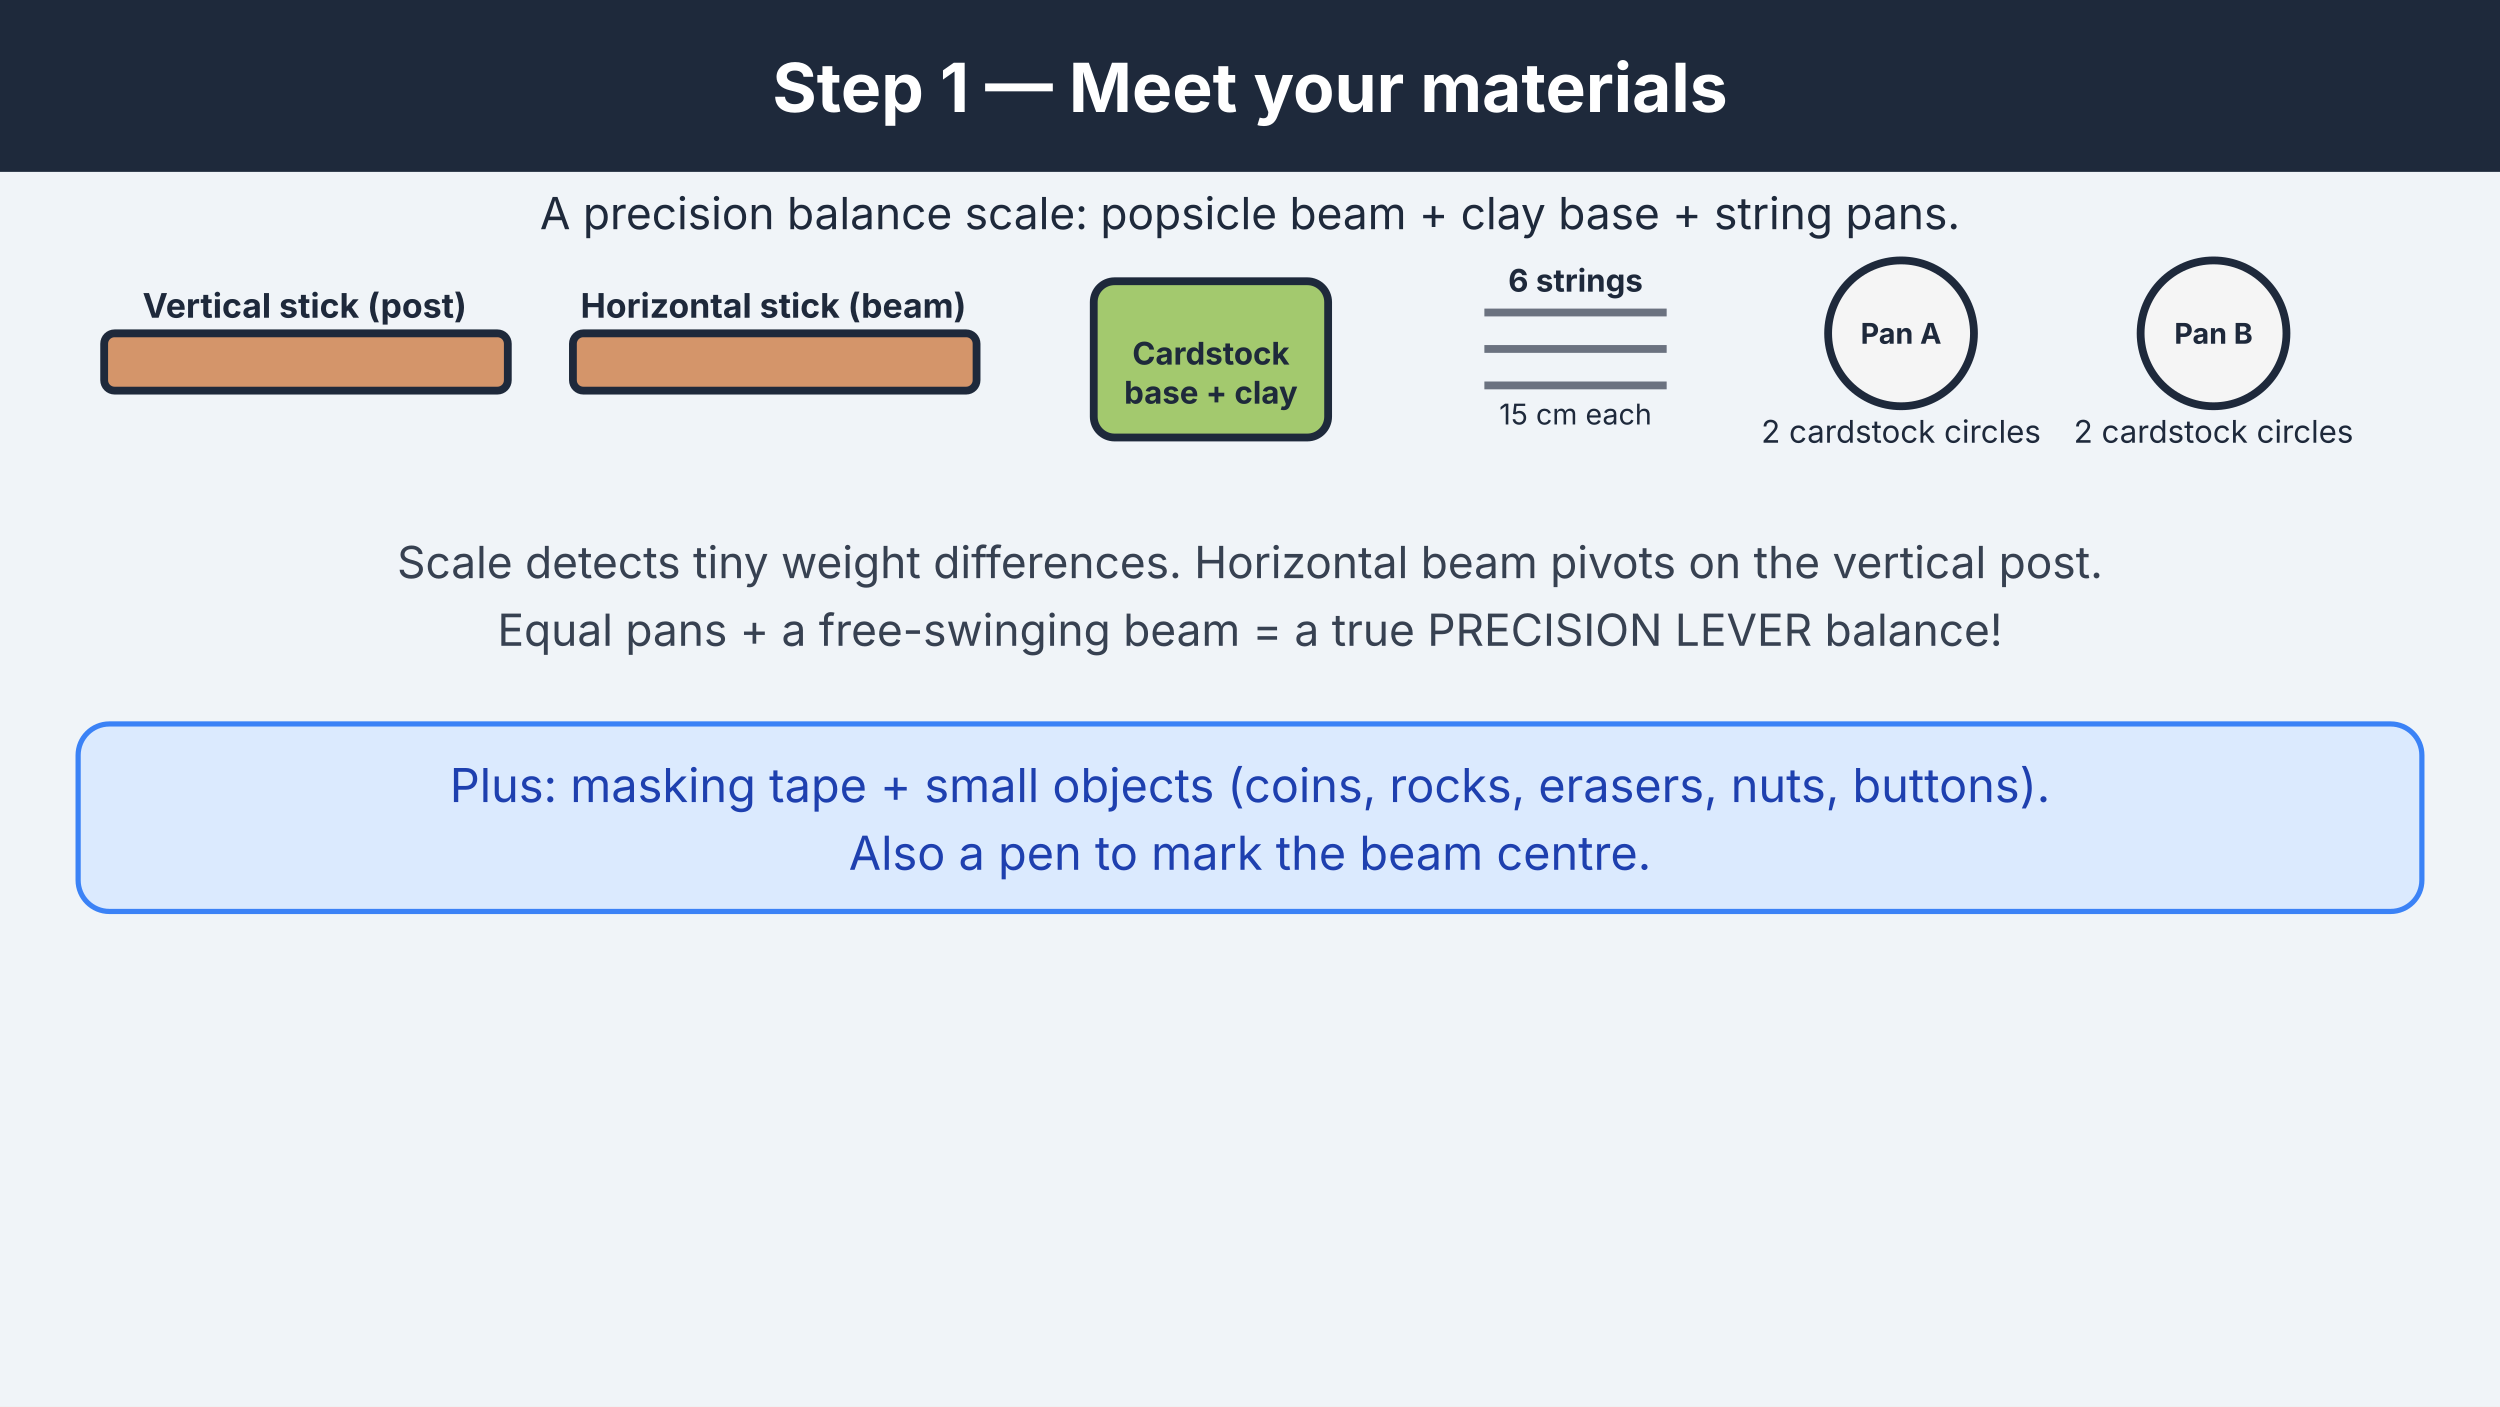
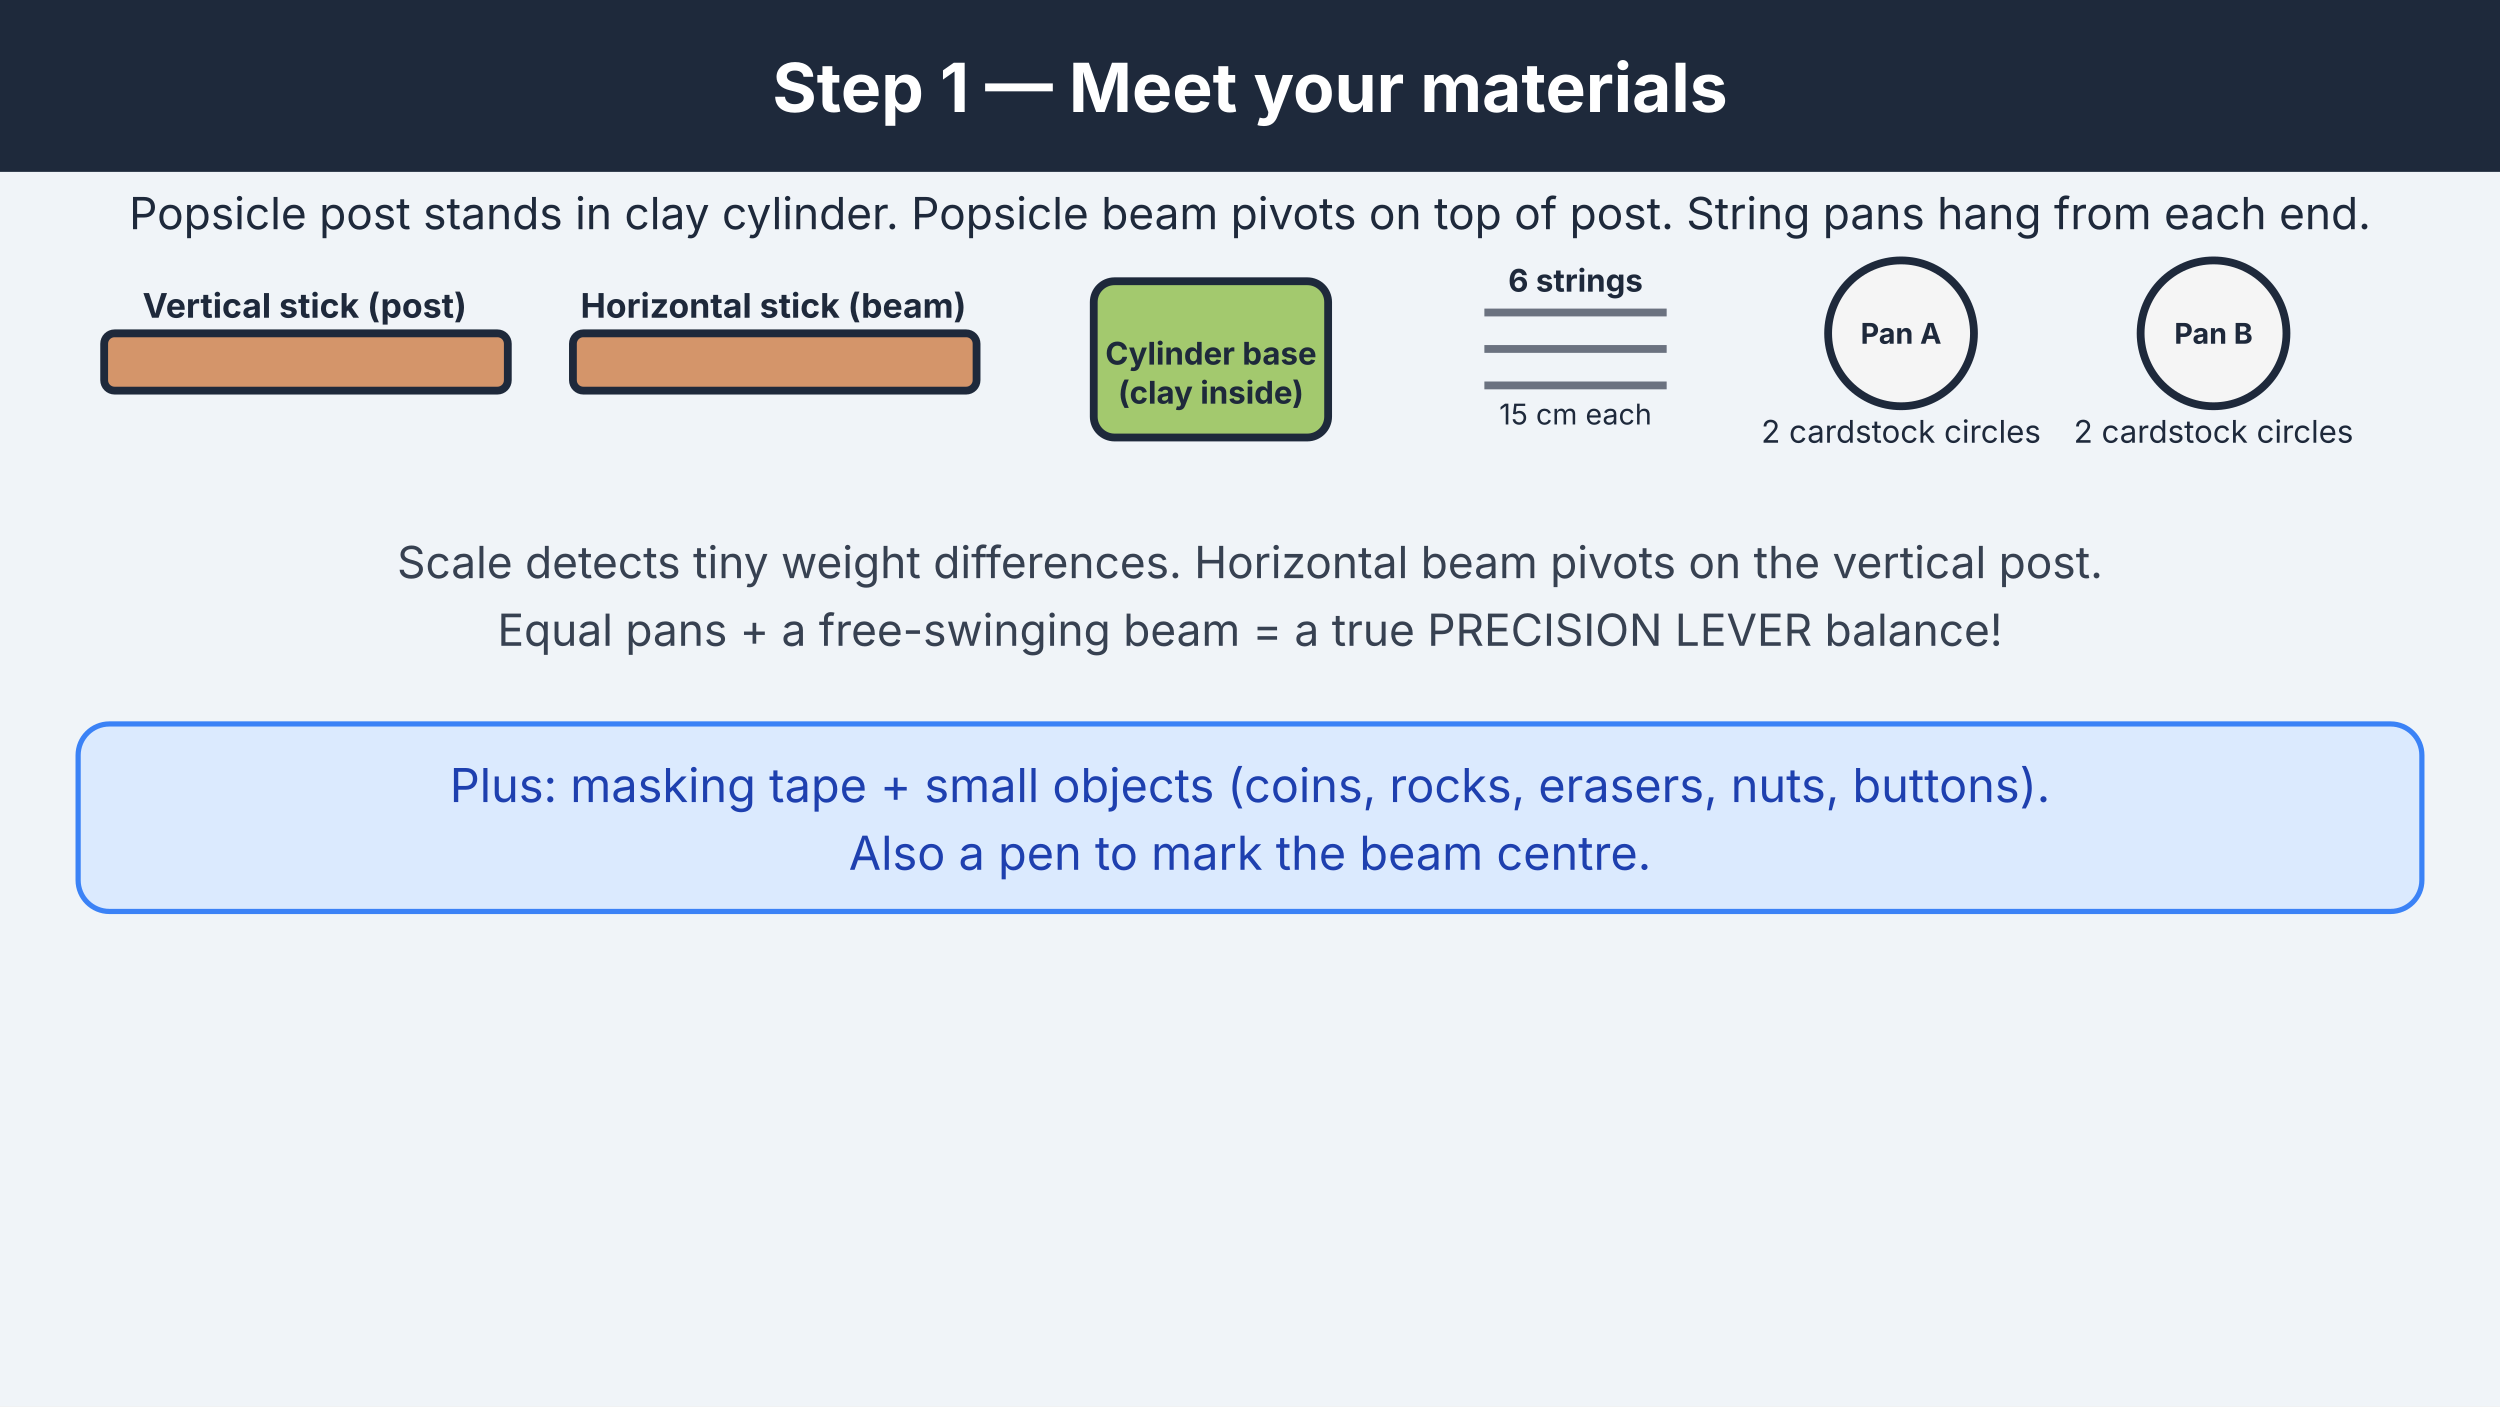
<svg xmlns="http://www.w3.org/2000/svg" viewBox="0 0 960 540" width="960" height="540">
  <rect width="960" height="540" fill="#f0f4f8" />
  <rect width="960" height="66" fill="#1e293b" />
  <text x="480" y="43" font-size="26" font-weight="bold" text-anchor="middle" fill="white" font-family="system-ui,-apple-system,sans-serif">Step 1 — Meet your materials</text>
-   <text x="480" y="88" font-size="17" text-anchor="middle" fill="#1e293b" font-family="system-ui,-apple-system,sans-serif">A precision balance scale: popsicle beam + clay base + string pans.</text>
+   <text x="480" y="88" font-size="17" text-anchor="middle" fill="#1e293b" font-family="system-ui,-apple-system,sans-serif">Popsicle post stands in clay cylinder. Popsicle beam pivots on top of post. String pans hang from each end.</text>
  <text x="117" y="122" font-size="13" font-weight="bold" text-anchor="middle" fill="#1e293b" font-family="system-ui,-apple-system,sans-serif">Vertical stick (post)</text>
  <rect x="40" y="128" width="155" height="22" fill="#d4956a" stroke="#1e293b" stroke-width="3" rx="4" />
  <text x="297" y="122" font-size="13" font-weight="bold" text-anchor="middle" fill="#1e293b" font-family="system-ui,-apple-system,sans-serif">Horizontal stick (beam)</text>
  <rect x="220" y="128" width="155" height="22" fill="#d4956a" stroke="#1e293b" stroke-width="3" rx="4" />
  <rect x="420" y="108" width="90" height="60" fill="#a3c96e" stroke="#1e293b" stroke-width="3" rx="8" />
-   <text x="465" y="140" font-size="12" text-anchor="middle" fill="#1e293b" font-weight="bold" font-family="system-ui,-apple-system,sans-serif">Cardstock</text>
-   <text x="465" y="155" font-size="12" text-anchor="middle" fill="#1e293b" font-weight="bold" font-family="system-ui,-apple-system,sans-serif">base + clay</text>
+   <text x="465" y="140" font-size="12" text-anchor="middle" fill="#1e293b" font-weight="bold" font-family="system-ui,-apple-system,sans-serif">Cylinder base</text>
+   <text x="465" y="155" font-size="12" text-anchor="middle" fill="#1e293b" font-weight="bold" font-family="system-ui,-apple-system,sans-serif">(clay inside)</text>
  <text x="605" y="112" font-size="12" font-weight="bold" text-anchor="middle" fill="#1e293b" font-family="system-ui,-apple-system,sans-serif">6 strings</text>
  <line x1="570" y1="120" x2="640" y2="120" stroke="#6b7280" stroke-width="3" />
  <line x1="570" y1="134" x2="640" y2="134" stroke="#6b7280" stroke-width="3" />
  <line x1="570" y1="148" x2="640" y2="148" stroke="#6b7280" stroke-width="3" />
  <text x="605" y="163" font-size="11" text-anchor="middle" fill="#1e293b" font-family="system-ui,-apple-system,sans-serif">15 cm each</text>
  <circle cx="730" cy="128" r="28" fill="#f5f5f5" stroke="#1e293b" stroke-width="3" />
  <text x="730" y="132" font-size="11" text-anchor="middle" fill="#1e293b" font-weight="bold" font-family="system-ui,-apple-system,sans-serif">Pan A</text>
  <text x="730" y="170" font-size="12" text-anchor="middle" fill="#1e293b" font-family="system-ui,-apple-system,sans-serif">2 cardstock circles</text>
  <circle cx="850" cy="128" r="28" fill="#f5f5f5" stroke="#1e293b" stroke-width="3" />
  <text x="850" y="132" font-size="11" text-anchor="middle" fill="#1e293b" font-weight="bold" font-family="system-ui,-apple-system,sans-serif">Pan B</text>
  <text x="850" y="170" font-size="12" text-anchor="middle" fill="#1e293b" font-family="system-ui,-apple-system,sans-serif">2 cardstock circles</text>
  <text x="480" y="222" font-size="17" text-anchor="middle" fill="#374151" font-family="system-ui,-apple-system,sans-serif">Scale detects tiny weight differences. Horizontal beam pivots on the vertical post.</text>
  <text x="480" y="248" font-size="17" text-anchor="middle" fill="#374151" font-family="system-ui,-apple-system,sans-serif">Equal pans + a free-swinging beam = a true PRECISION LEVER balance!</text>
  <rect x="30" y="278" width="900" height="72" fill="#dbeafe" stroke="#3b82f6" stroke-width="2" rx="12" />
  <text x="480" y="308" font-size="18" text-anchor="middle" fill="#1e40af" font-family="system-ui,-apple-system,sans-serif">Plus: masking tape + small objects (coins, rocks, erasers, nuts, buttons).</text>
  <text x="480" y="334" font-size="18" text-anchor="middle" fill="#1e40af" font-family="system-ui,-apple-system,sans-serif">Also a pen to mark the beam centre.</text>
</svg>
